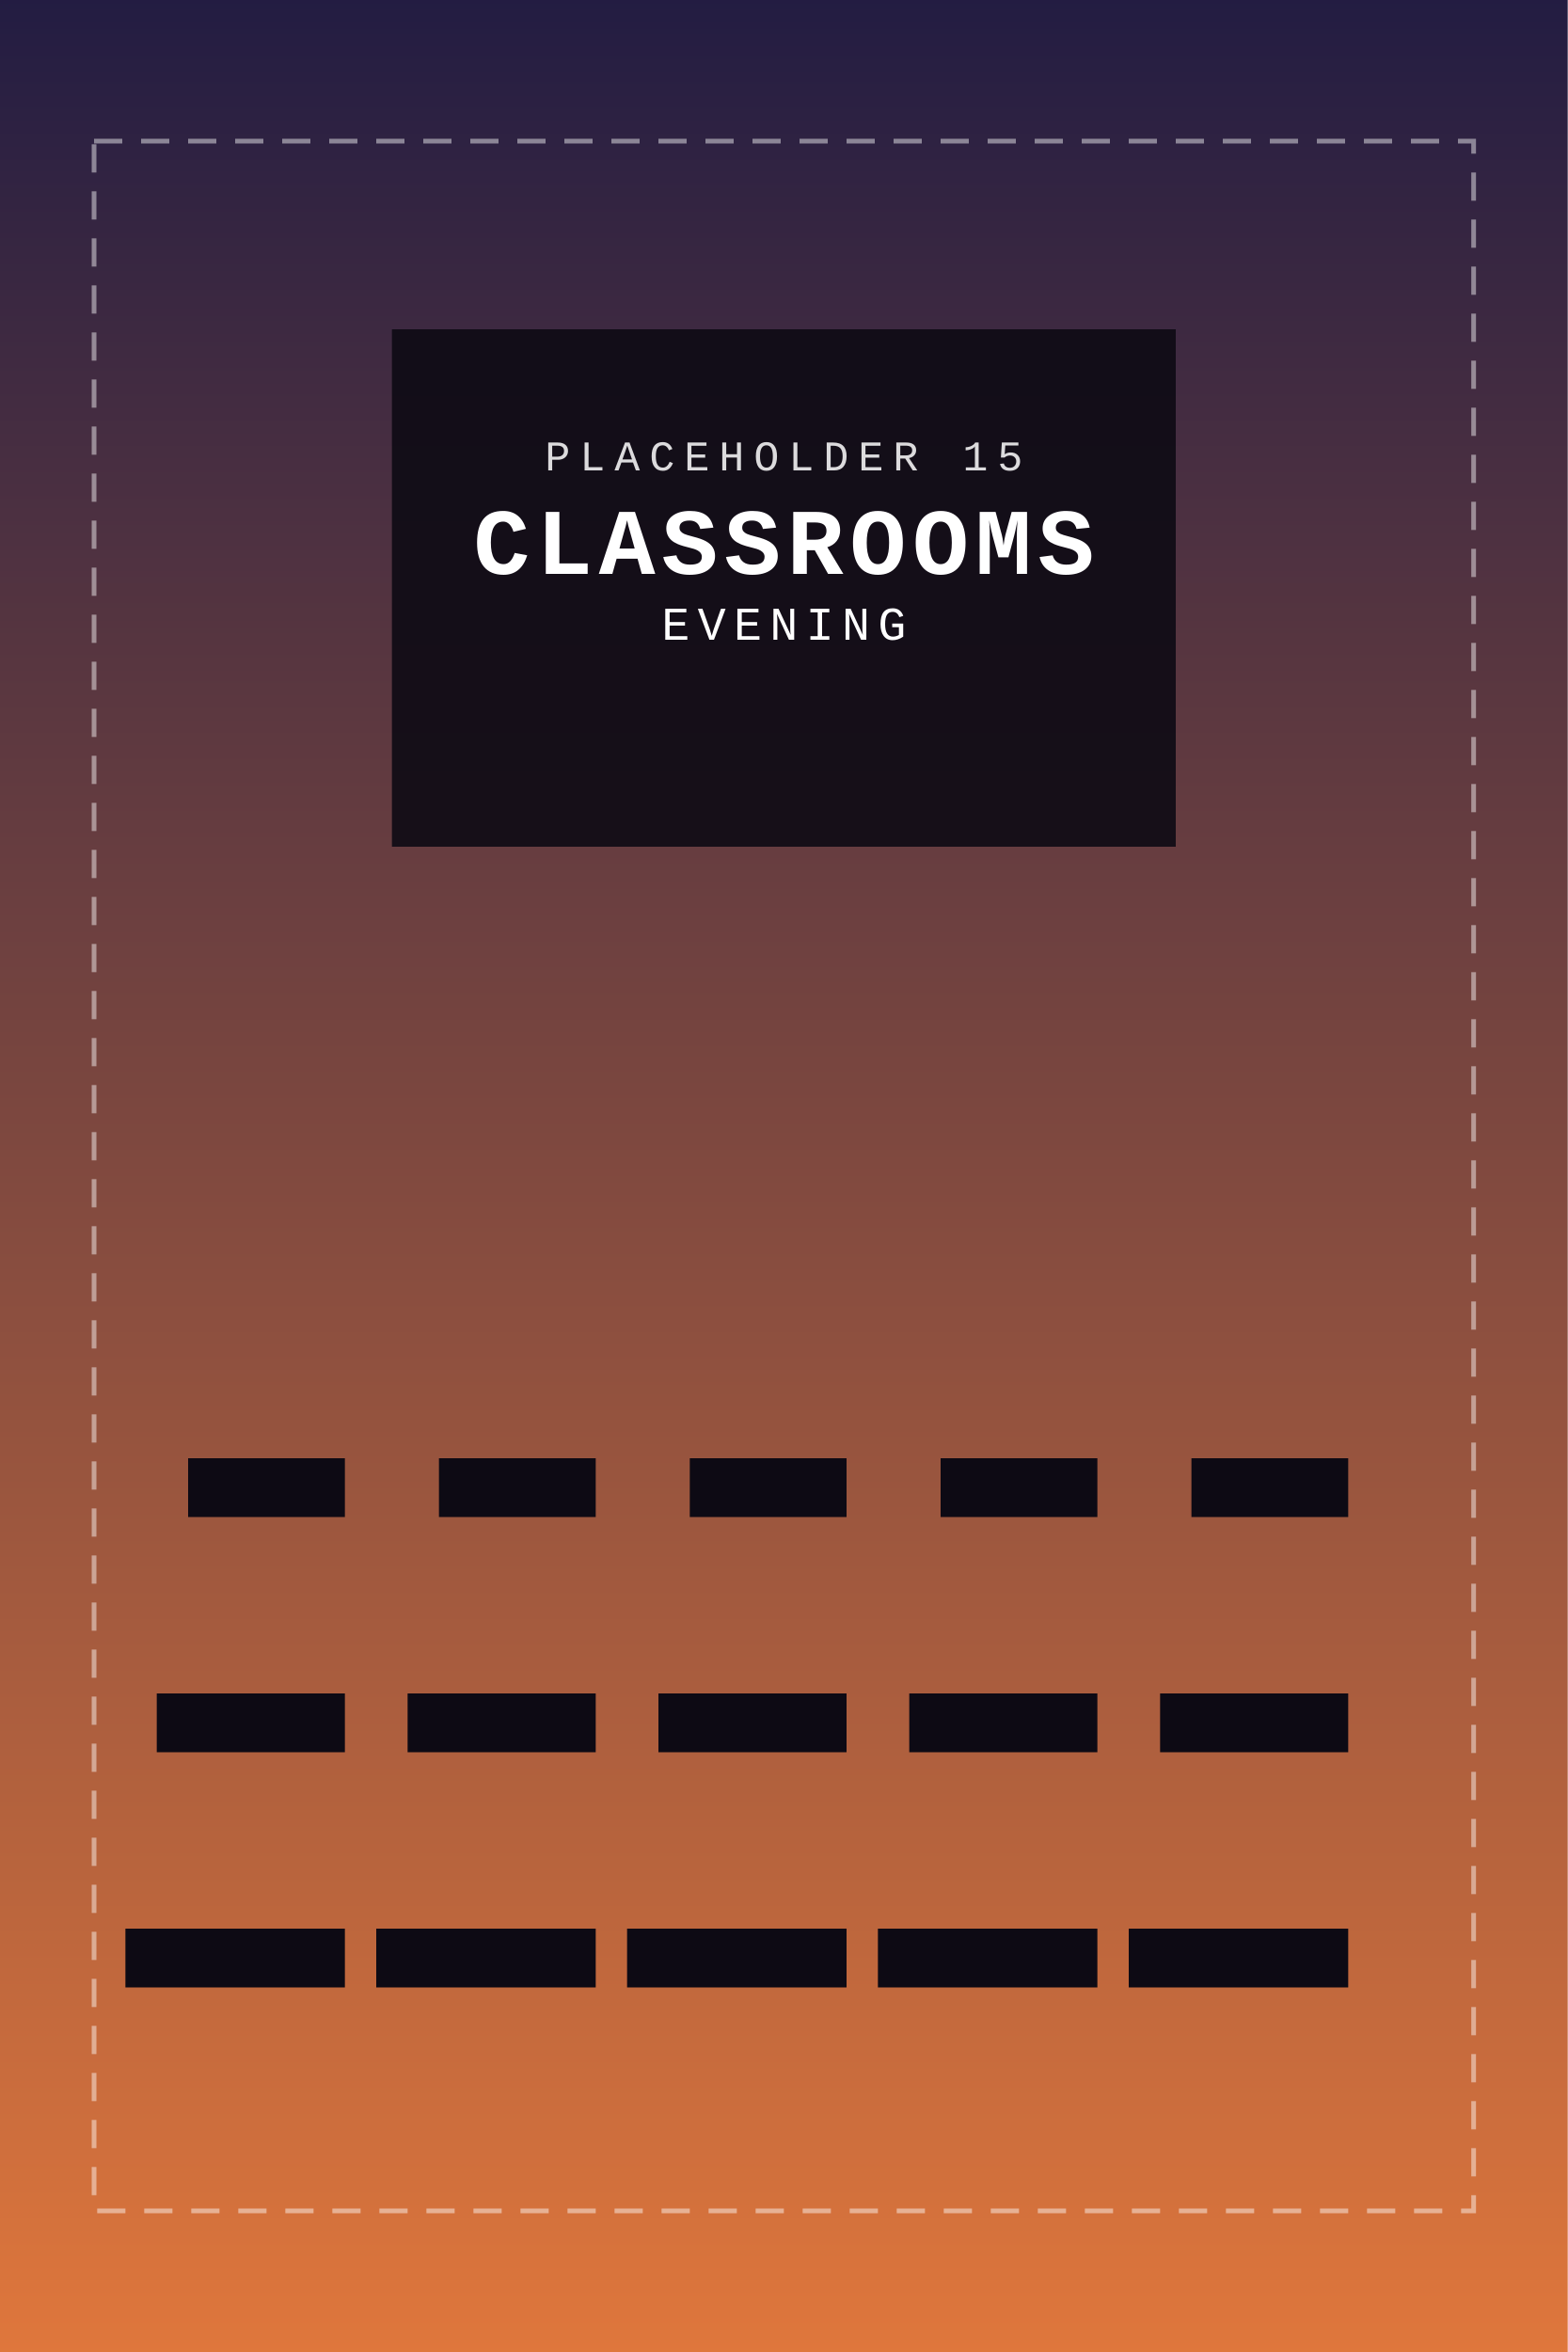
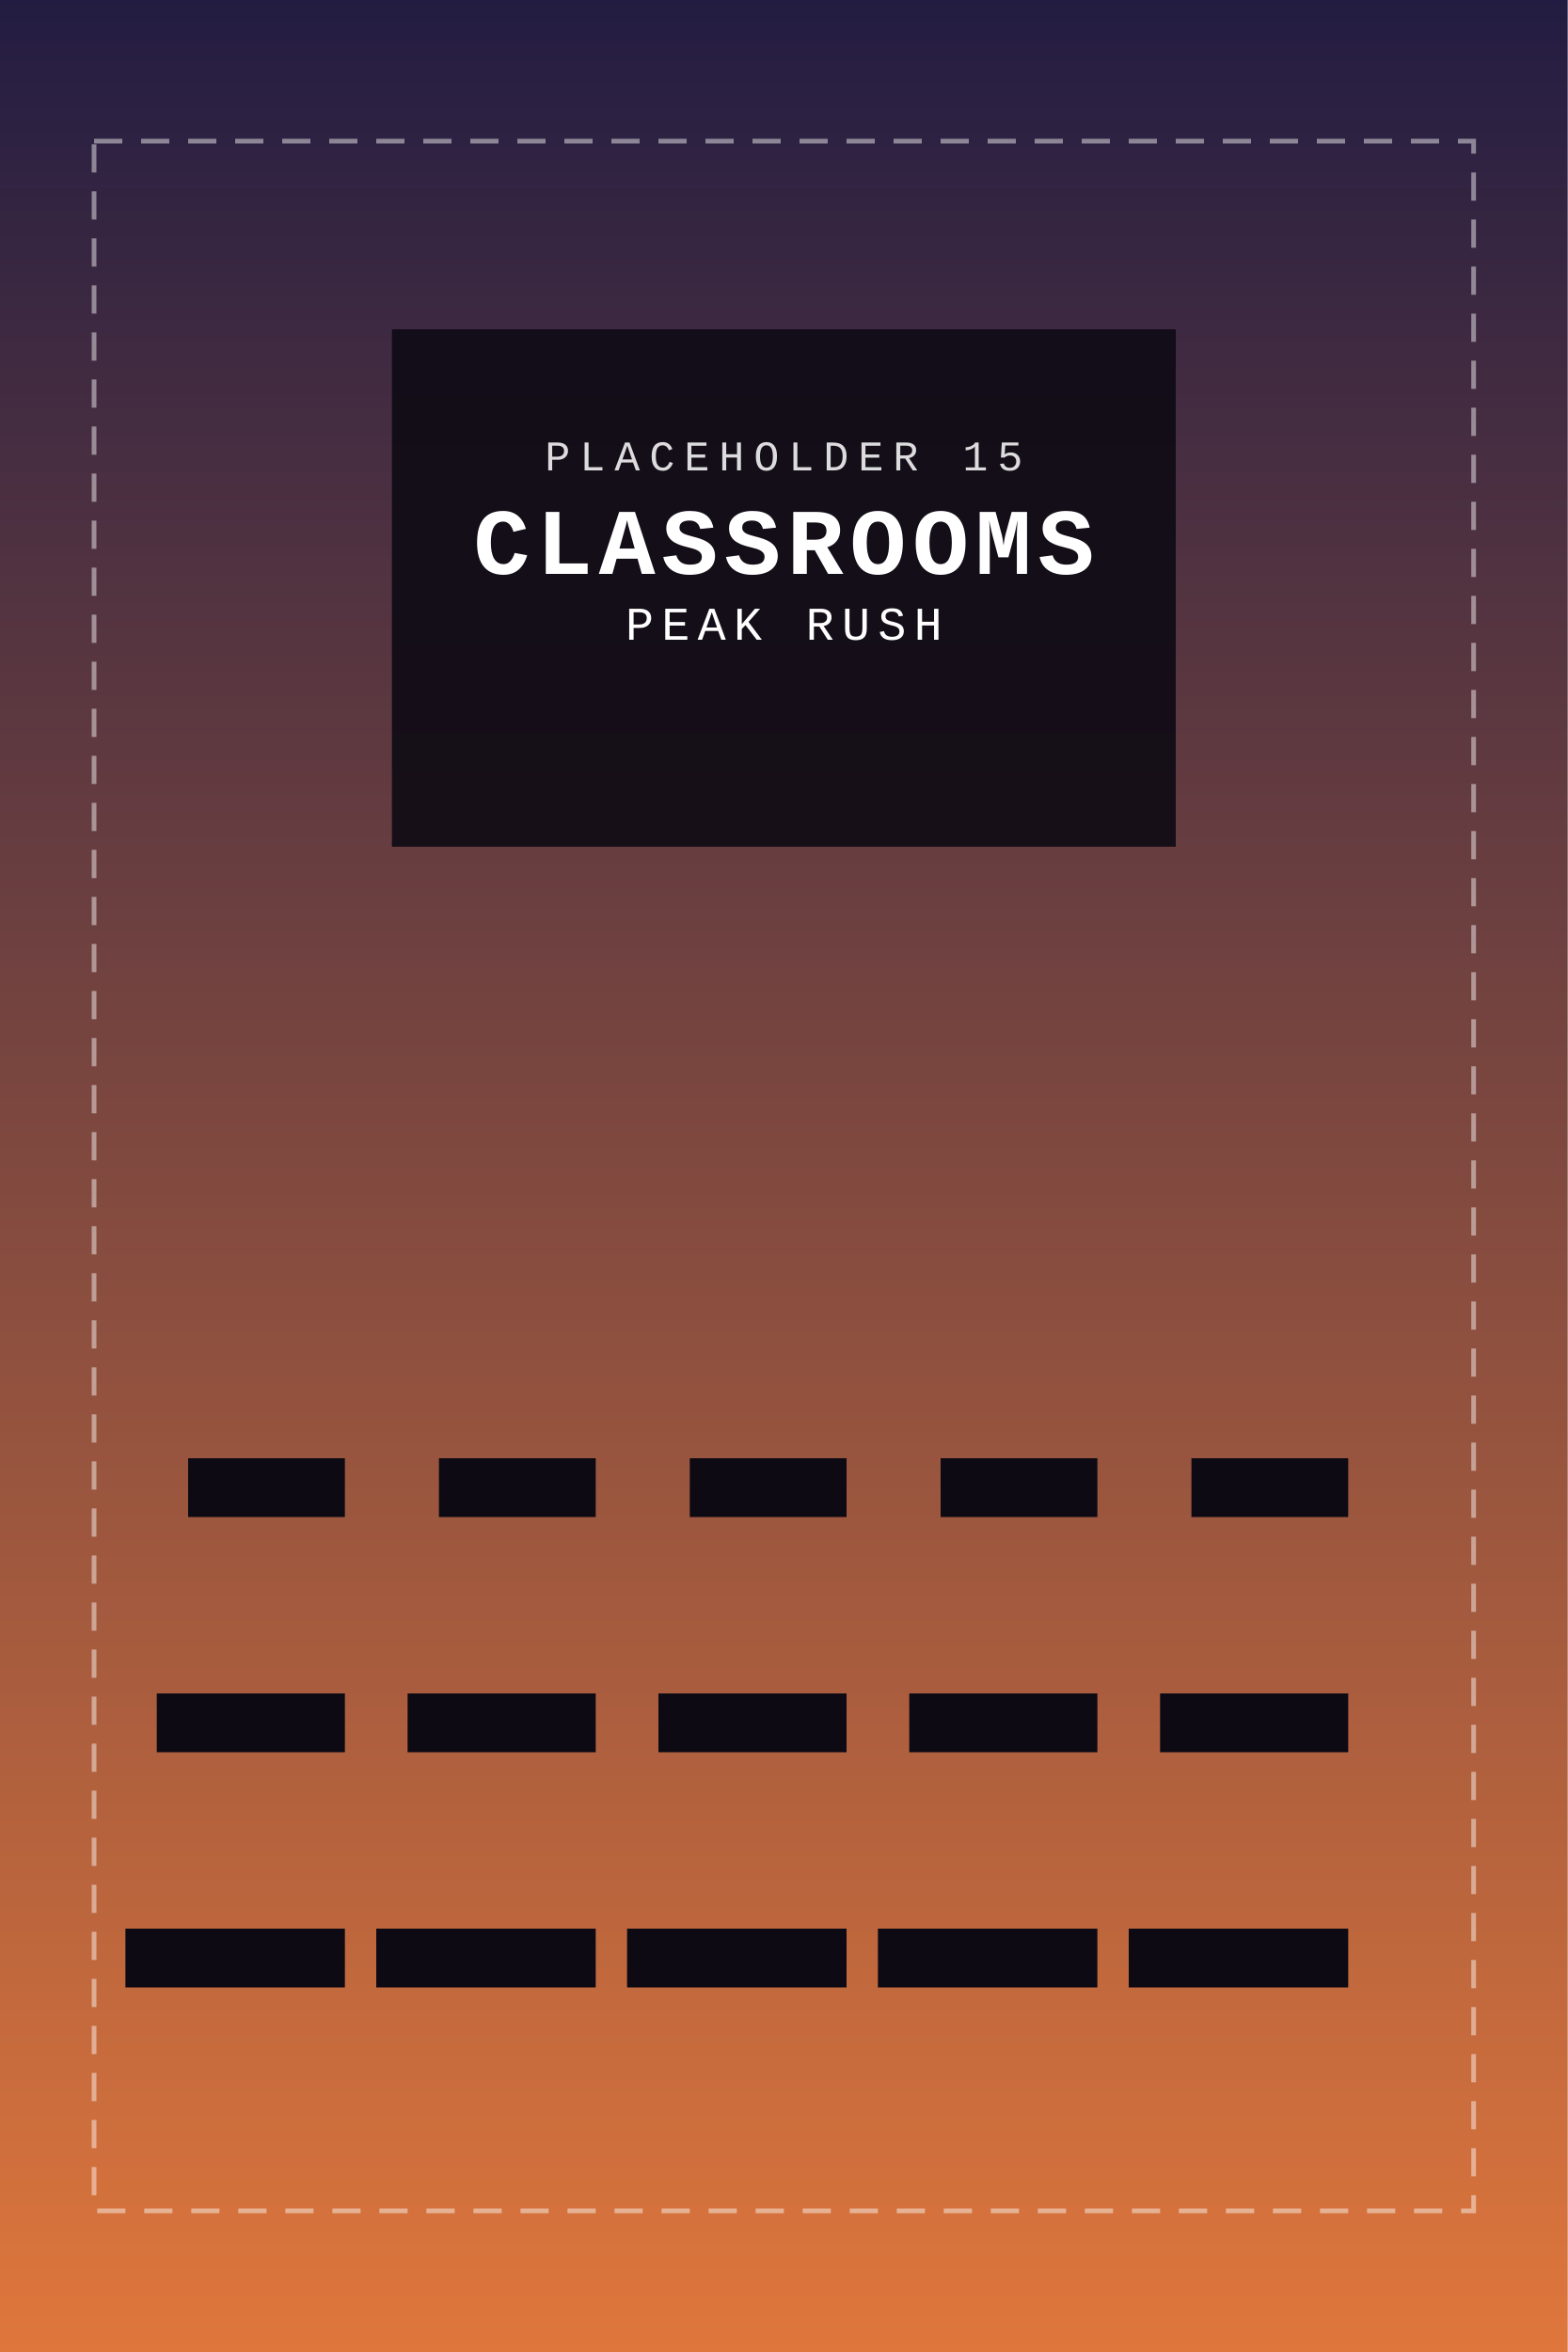
<svg xmlns="http://www.w3.org/2000/svg" width="1000" height="1500" viewBox="0 0 1000 1500">
  <defs>
    <linearGradient id="sky" x1="0" y1="0" x2="0" y2="1">
      <stop offset="0" stop-color="#221c42" />
      <stop offset="1" stop-color="#e0773c" />
    </linearGradient>
  </defs>
  <rect width="1000" height="1500" fill="url(#sky)" />
  <rect x="250.0" y="210" width="500.0" height="330.0" fill="#0d0a14" opacity=".9" />
  <rect x="120.0" y="930.0" width="100.0" height="37.5" fill="#0d0a14" />
  <rect x="280.0" y="930.0" width="100.0" height="37.5" fill="#0d0a14" />
  <rect x="440.0" y="930.0" width="100.0" height="37.5" fill="#0d0a14" />
  <rect x="600.0" y="930.0" width="100.0" height="37.5" fill="#0d0a14" />
  <rect x="760.0" y="930.0" width="100.0" height="37.5" fill="#0d0a14" />
  <rect x="100.0" y="1080.0" width="120.0" height="37.5" fill="#0d0a14" />
  <rect x="260.0" y="1080.0" width="120.0" height="37.5" fill="#0d0a14" />
  <rect x="420.0" y="1080.0" width="120.0" height="37.5" fill="#0d0a14" />
  <rect x="580.0" y="1080.0" width="120.0" height="37.5" fill="#0d0a14" />
  <rect x="740.0" y="1080.0" width="120.0" height="37.5" fill="#0d0a14" />
  <rect x="80.0" y="1230.0" width="140.0" height="37.5" fill="#0d0a14" />
  <rect x="240.0" y="1230.0" width="140.0" height="37.5" fill="#0d0a14" />
  <rect x="400.0" y="1230.0" width="140.0" height="37.5" fill="#0d0a14" />
  <rect x="560.0" y="1230.0" width="140.0" height="37.5" fill="#0d0a14" />
  <rect x="720.0" y="1230.0" width="140.0" height="37.5" fill="#0d0a14" />
  <rect x="60.0" y="90.0" width="880.0" height="1320.0" fill="none" stroke="#fff" stroke-opacity=".45" stroke-width="3" stroke-dasharray="18 12" />
  <g font-family="Courier New, monospace" fill="#fff" text-anchor="middle">
    <text x="500.0" y="300.0" font-size="27.0" letter-spacing="6" opacity=".85">PLACEHOLDER 15</text>
    <text x="500.0" y="366.0" font-size="60.0" font-weight="700" letter-spacing="4">CLASSROOMS</text>
-     <text x="500.0" y="408.0" font-size="30.0" letter-spacing="5">EVENING</text>
+     <text x="500.0" y="408.0" font-size="30.0" letter-spacing="5">PEAK RUSH</text>
  </g>
</svg>
